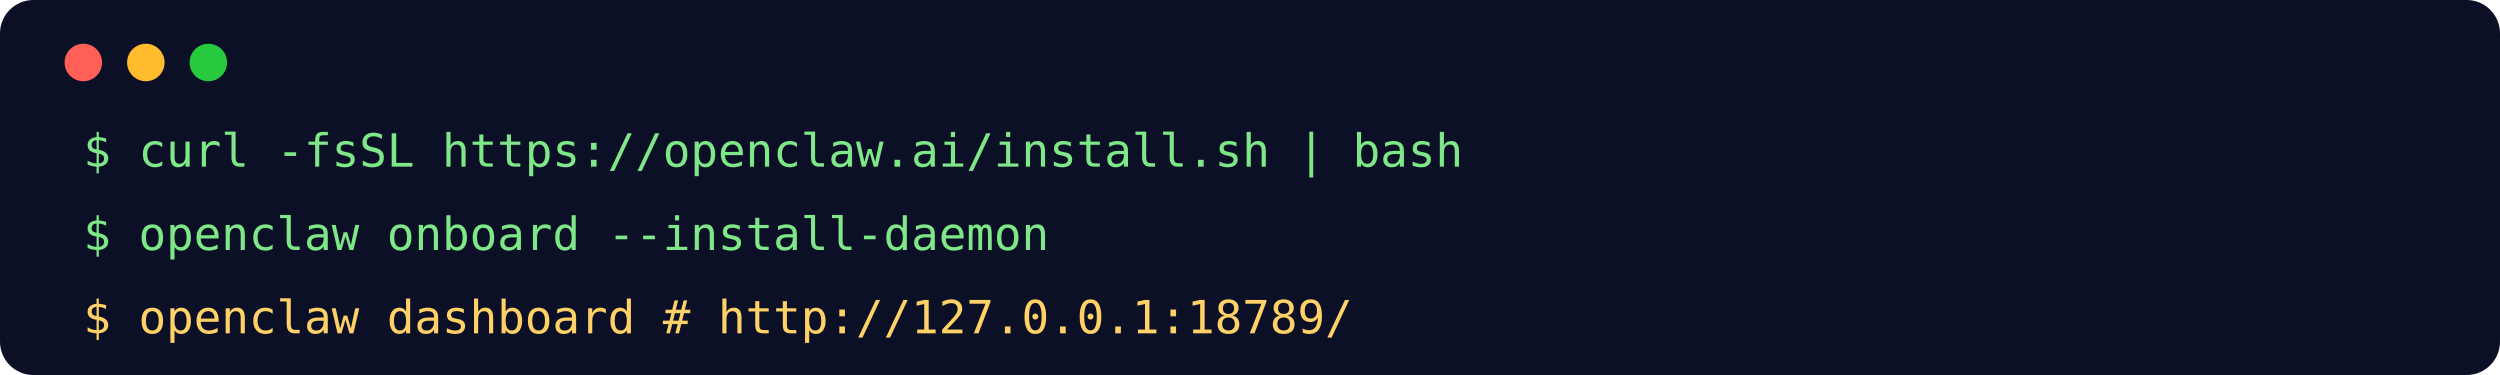
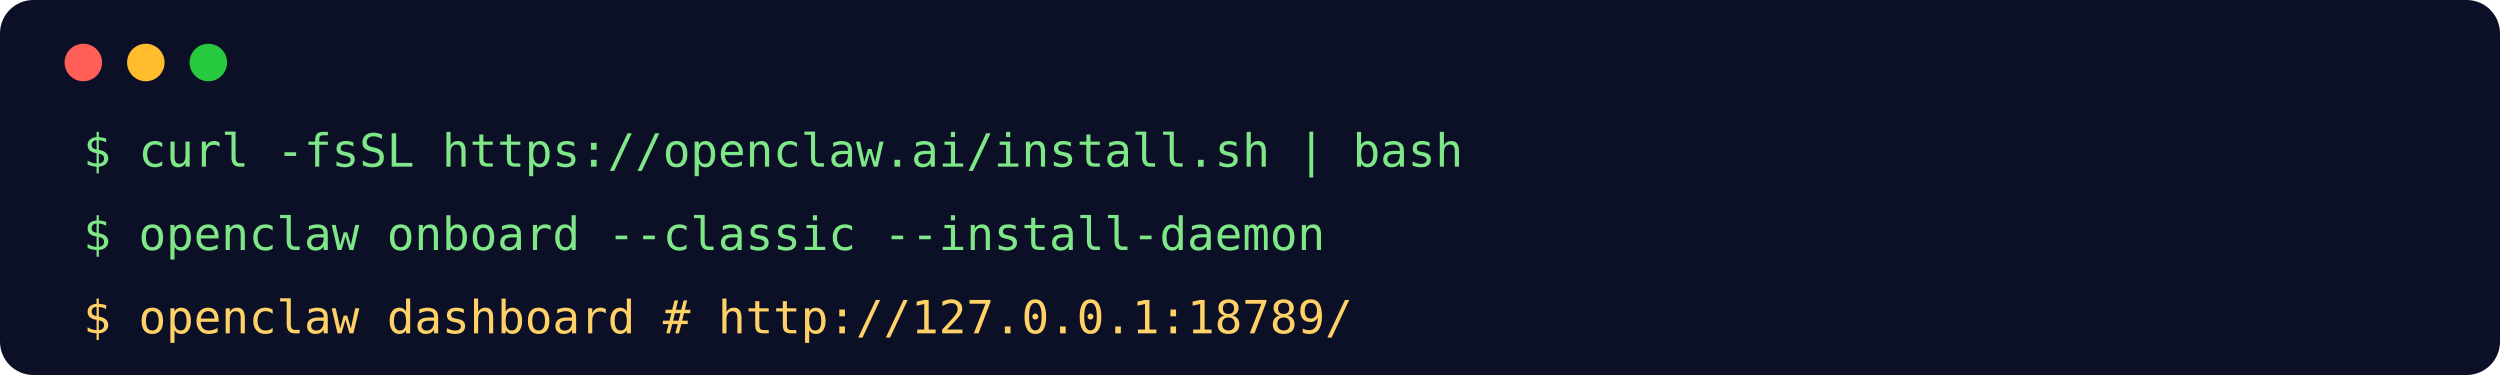
<svg xmlns="http://www.w3.org/2000/svg" width="1200" height="180" viewBox="0 0 1200 180" role="img" aria-label="Terminal commands">
  <rect width="1200" height="180" rx="16" fill="#0b1026" />
  <circle cx="40" cy="30" r="9" fill="#ff5f56" />
  <circle cx="70" cy="30" r="9" fill="#ffbd2e" />
  <circle cx="100" cy="30" r="9" fill="#27c93f" />
  <text x="40" y="80" font-family="monospace" font-size="22" fill="#7ee787">$ curl -fsSL https://openclaw.ai/install.sh | bash</text>
-   <text x="40" y="120" font-family="monospace" font-size="22" fill="#7ee787">$ openclaw onboard --install-daemon</text>
+   <text x="40" y="120" font-family="monospace" font-size="22" fill="#7ee787">$ openclaw onboard --classic --install-daemon</text>
  <text x="40" y="160" font-family="monospace" font-size="22" fill="#ffd166">$ openclaw dashboard  # http://127.0.0.1:18789/</text>
</svg>
